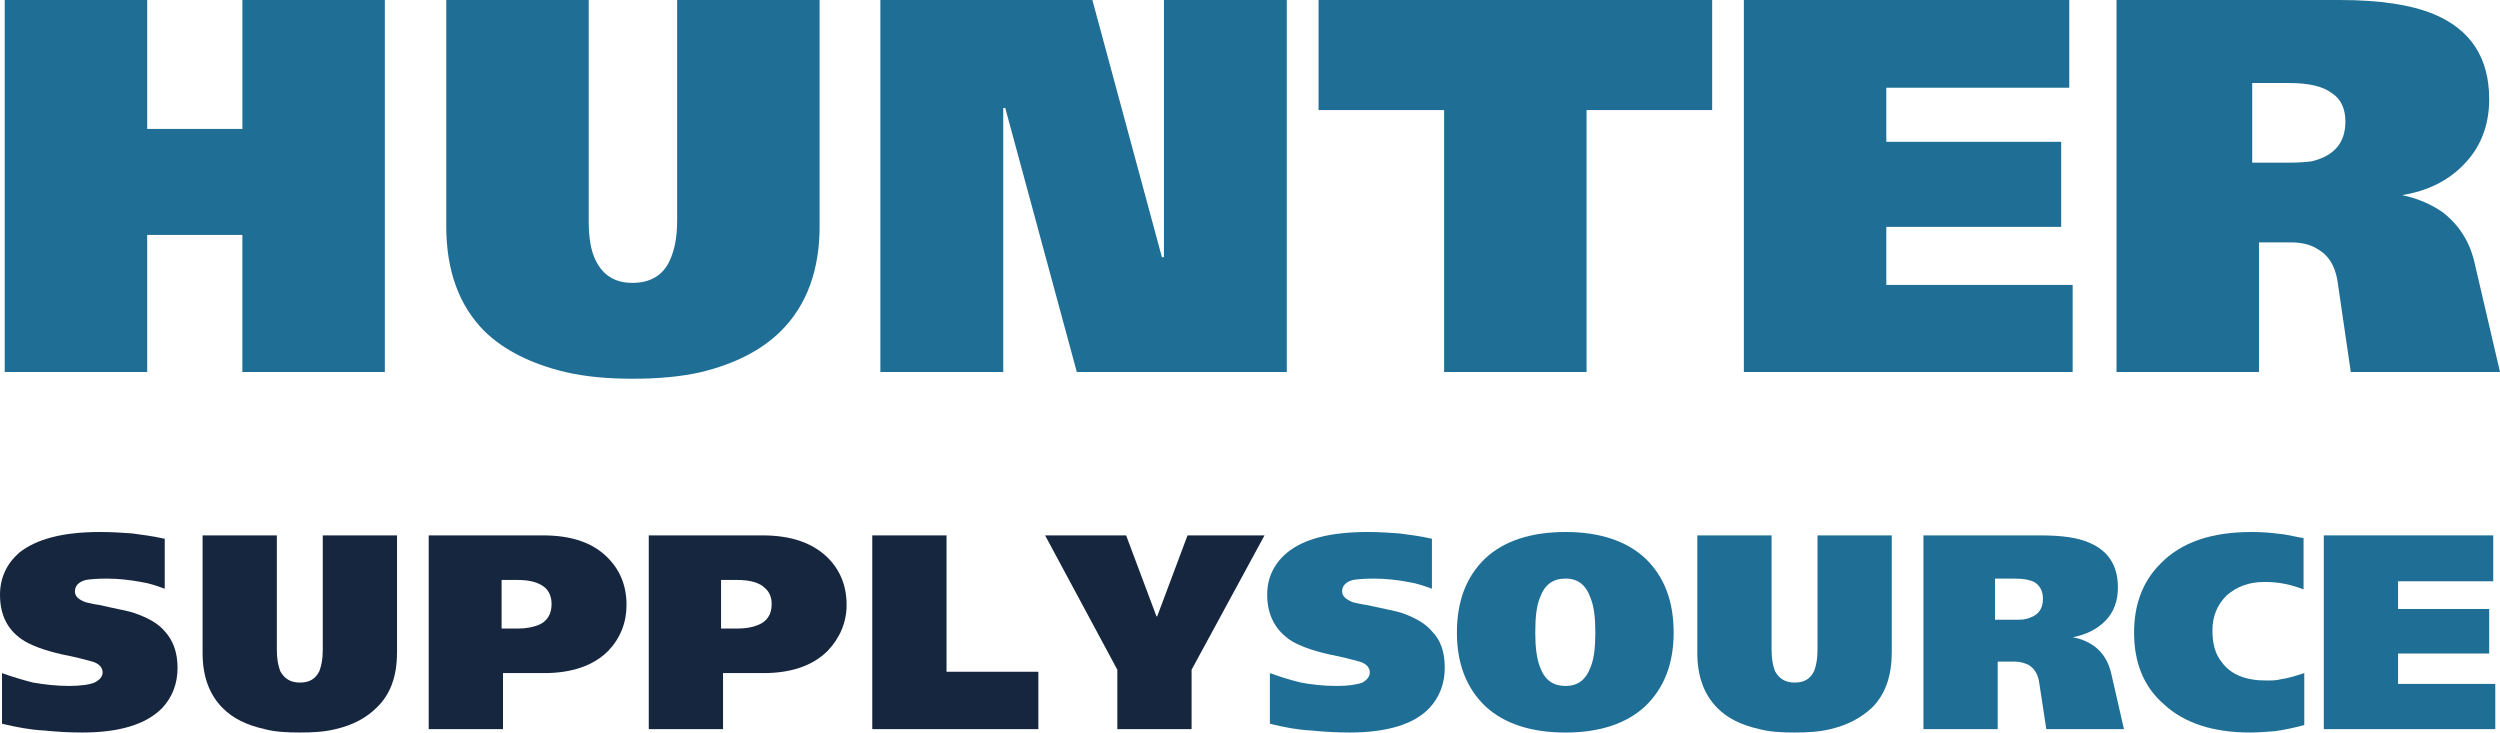
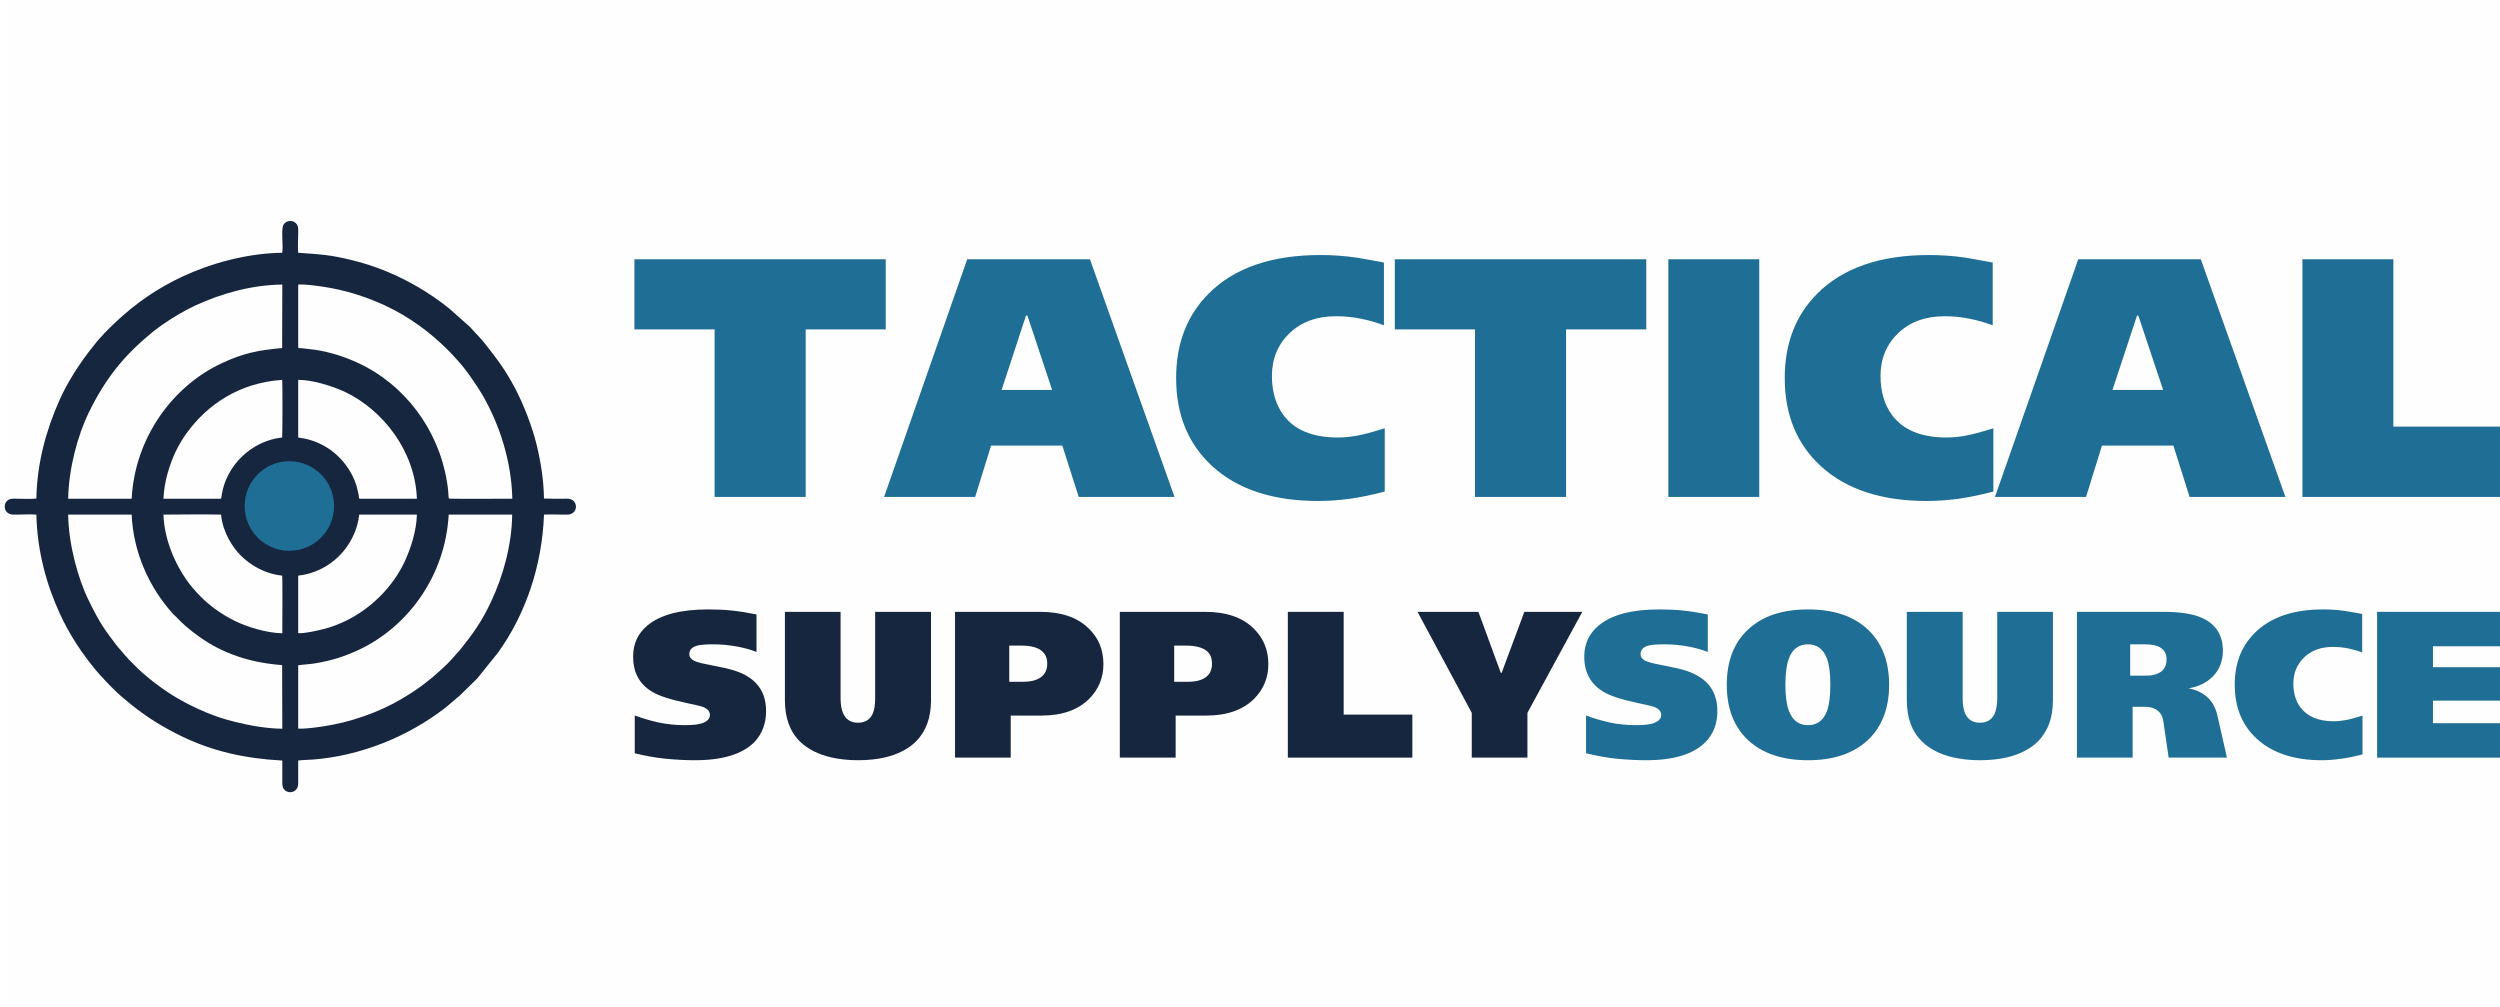
- <svg xmlns="http://www.w3.org/2000/svg" version="1.1" id="Слой_1" x="0px" y="0px" viewBox="0 0 104.967 30.756" style="enable-background:new 0 0 104.967 30.756;" xml:space="preserve">
-   <style type="text/css">
- 	.st0{fill-rule:evenodd;clip-rule:evenodd;fill:#16263F;}
- 	.st1{fill-rule:evenodd;clip-rule:evenodd;fill:#1E6E96;}
- </style>
-   <g>
-     <path class="st0" d="M7.455,28.035c0,0.68-0.227,1.247-0.652,1.701c-0.68,0.68-1.786,1.02-3.345,1.02   c-0.51,0-1.049-0.028-1.616-0.085c-0.567-0.028-1.162-0.142-1.757-0.283v-2.126c0.397,0.142,0.85,0.283,1.304,0.397   C1.871,28.743,2.381,28.8,2.891,28.8s0.879-0.057,1.077-0.142c0.227-0.113,0.34-0.255,0.34-0.425c0-0.198-0.142-0.369-0.425-0.454   c-0.113-0.028-0.397-0.113-0.907-0.227c-0.907-0.17-1.531-0.397-1.928-0.624C0.34,26.504,0,25.852,0,24.973   c0-0.709,0.283-1.304,0.794-1.757c0.737-0.595,1.871-0.879,3.402-0.879c0.482,0,0.907,0.028,1.332,0.057   c0.425,0.057,0.879,0.113,1.389,0.227v2.098c-0.312-0.113-0.624-0.227-0.992-0.283c-0.454-0.085-0.935-0.142-1.446-0.142   c-0.425,0-0.709,0.028-0.879,0.057c-0.312,0.085-0.454,0.255-0.454,0.482c0,0.198,0.142,0.34,0.454,0.454   c0.142,0.028,0.34,0.085,0.567,0.113c0.737,0.17,1.247,0.255,1.474,0.34c0.567,0.198,0.992,0.425,1.276,0.765   C7.257,26.872,7.455,27.383,7.455,28.035L7.455,28.035z" />
-     <path class="st0" d="M16.668,27.411c0,0.992-0.283,1.757-0.85,2.296c-0.425,0.425-0.992,0.737-1.729,0.907   c-0.454,0.113-0.935,0.142-1.502,0.142c-0.539,0-1.049-0.028-1.474-0.142c-0.765-0.17-1.332-0.454-1.757-0.879   c-0.567-0.567-0.85-1.332-0.85-2.324v-4.932h3.118v4.819c0,0.369,0.057,0.652,0.142,0.879c0.17,0.312,0.425,0.482,0.822,0.482   c0.397,0,0.652-0.142,0.822-0.482c0.085-0.227,0.142-0.51,0.142-0.879v-4.819h3.118V27.411z" />
-     <path class="st0" d="M26.306,25.398c0,0.737-0.255,1.389-0.765,1.928c-0.624,0.624-1.531,0.935-2.693,0.935h-1.729v2.353H18v-8.135   h4.791c1.162,0,2.041,0.283,2.665,0.879C26.022,23.896,26.306,24.576,26.306,25.398L26.306,25.398z M23.159,25.37   c0-0.283-0.085-0.51-0.255-0.68c-0.255-0.227-0.624-0.34-1.191-0.34h-0.652v2.041h0.68c0.34,0,0.624-0.057,0.85-0.142   C22.961,26.107,23.159,25.795,23.159,25.37L23.159,25.37z" />
-     <path class="st0" d="M35.546,25.398c0,0.737-0.283,1.389-0.794,1.928c-0.624,0.624-1.531,0.935-2.693,0.935h-1.701v2.353h-3.118   v-8.135h4.762c1.162,0,2.041,0.283,2.693,0.879C35.263,23.896,35.546,24.576,35.546,25.398L35.546,25.398z M32.4,25.37   c0-0.283-0.085-0.51-0.283-0.68c-0.227-0.227-0.624-0.34-1.162-0.34h-0.68v2.041h0.68c0.369,0,0.652-0.057,0.85-0.142   C32.202,26.107,32.4,25.795,32.4,25.37L32.4,25.37z" />
-     <polygon class="st0" points="43.597,30.614 36.624,30.614 36.624,22.479 39.742,22.479 39.742,28.205 43.597,28.205  " />
-     <polygon class="st0" points="53.093,22.479 50.031,28.12 50.031,30.614 46.913,30.614 46.913,28.12 43.88,22.479 47.282,22.479    48.557,25.88 48.586,25.88 49.861,22.479  " />
-     <path class="st1" d="M60.661,28.035c0,0.68-0.227,1.247-0.652,1.701c-0.652,0.68-1.786,1.02-3.345,1.02   c-0.51,0-1.049-0.028-1.616-0.085c-0.567-0.028-1.162-0.142-1.729-0.283v-2.126c0.397,0.142,0.822,0.283,1.304,0.397   c0.454,0.085,0.964,0.142,1.502,0.142c0.482,0,0.85-0.057,1.077-0.142c0.198-0.113,0.312-0.255,0.312-0.425   c0-0.198-0.142-0.369-0.425-0.454c-0.113-0.028-0.397-0.113-0.907-0.227c-0.907-0.17-1.531-0.397-1.928-0.624   c-0.68-0.425-1.049-1.077-1.049-1.956c0-0.709,0.283-1.304,0.822-1.757c0.709-0.595,1.843-0.879,3.402-0.879   c0.454,0,0.879,0.028,1.304,0.057c0.425,0.057,0.907,0.113,1.389,0.227v2.098c-0.312-0.113-0.624-0.227-0.992-0.283   c-0.454-0.085-0.935-0.142-1.446-0.142c-0.425,0-0.709,0.028-0.879,0.057c-0.312,0.085-0.454,0.255-0.454,0.482   c0,0.198,0.17,0.34,0.454,0.454c0.142,0.028,0.34,0.085,0.567,0.113c0.765,0.17,1.247,0.255,1.502,0.34   c0.539,0.198,0.964,0.425,1.247,0.765C60.491,26.872,60.661,27.383,60.661,28.035L60.661,28.035z" />
-     <path class="st1" d="M70.271,26.561c0,1.304-0.397,2.324-1.191,3.09c-0.794,0.737-1.928,1.106-3.345,1.106   c-1.446,0-2.58-0.369-3.373-1.106c-0.794-0.765-1.191-1.786-1.191-3.09c0-1.332,0.397-2.353,1.191-3.118   c0.794-0.737,1.928-1.106,3.373-1.106c1.417,0,2.551,0.369,3.345,1.106C69.874,24.208,70.271,25.228,70.271,26.561L70.271,26.561z    M66.983,26.561c0-0.624-0.057-1.106-0.198-1.446c-0.198-0.567-0.539-0.822-1.049-0.822c-0.539,0-0.879,0.255-1.077,0.794   c-0.142,0.34-0.198,0.822-0.198,1.474c0,0.595,0.057,1.077,0.198,1.446c0.198,0.539,0.539,0.794,1.077,0.794   c0.51,0,0.85-0.255,1.049-0.794C66.926,27.666,66.983,27.184,66.983,26.561L66.983,26.561z" />
-     <path class="st1" d="M79.427,27.411c0,0.992-0.283,1.757-0.822,2.296c-0.454,0.425-1.02,0.737-1.757,0.907   c-0.454,0.113-0.935,0.142-1.502,0.142c-0.539,0-1.049-0.028-1.474-0.142c-0.765-0.17-1.332-0.454-1.757-0.879   c-0.567-0.567-0.85-1.332-0.85-2.324v-4.932h3.118v4.819c0,0.369,0.057,0.652,0.142,0.879c0.17,0.312,0.425,0.482,0.822,0.482   s0.652-0.142,0.822-0.482c0.085-0.227,0.142-0.51,0.142-0.879v-4.819h3.118V27.411z" />
-     <path class="st1" d="M89.178,30.614h-3.26l-0.312-2.041c-0.057-0.283-0.198-0.51-0.425-0.652c-0.17-0.085-0.369-0.142-0.595-0.142   h-0.709v2.835h-3.118v-8.135h4.876c0.907,0,1.587,0.085,2.098,0.312c0.794,0.34,1.191,0.964,1.191,1.871   c0,0.567-0.17,1.049-0.539,1.417c-0.34,0.34-0.794,0.567-1.361,0.68c0.369,0.057,0.652,0.198,0.907,0.369   c0.369,0.283,0.595,0.652,0.709,1.134L89.178,30.614z M85.776,25.143c0-0.283-0.085-0.482-0.283-0.652   c-0.198-0.142-0.51-0.198-0.935-0.198h-0.794v1.729h0.765c0.227,0,0.397,0,0.51-0.028C85.55,25.88,85.776,25.597,85.776,25.143   L85.776,25.143z" />
-     <path class="st1" d="M96.746,30.444c-0.425,0.113-0.822,0.198-1.219,0.255c-0.368,0.028-0.737,0.057-1.049,0.057   c-1.559,0-2.778-0.397-3.628-1.191c-0.85-0.737-1.247-1.757-1.247-3.005c0-1.191,0.369-2.154,1.106-2.891   c0.879-0.907,2.154-1.332,3.827-1.332c0.425,0,0.822,0.028,1.219,0.085c0.113,0,0.368,0.057,0.794,0.142l0.17,0.028v2.154   c-0.227-0.085-0.482-0.17-0.765-0.227c-0.283-0.057-0.567-0.085-0.879-0.085c-0.652,0-1.162,0.198-1.587,0.567   c-0.397,0.397-0.595,0.879-0.595,1.474c0,0.539,0.113,0.992,0.397,1.332c0.368,0.51,0.992,0.765,1.843,0.765   c0.227,0,0.454,0,0.652-0.057c0.227-0.028,0.539-0.113,0.964-0.255V30.444z" />
-     <polygon class="st1" points="104.769,30.614 97.569,30.614 97.569,22.479 104.683,22.479 104.683,24.406 100.687,24.406    100.687,25.569 104.513,25.569 104.513,27.439 100.687,27.439 100.687,28.715 104.769,28.715  " />
-     <path class="st1" d="M16.157,15.619h-5.981V9.865H6.18v5.754H0.198V0H6.18v5.414h3.997V0h5.981V15.619z M34.413,9.496   c0,1.843-0.539,3.317-1.616,4.394c-0.822,0.822-1.956,1.389-3.345,1.729c-0.85,0.198-1.814,0.283-2.891,0.283   c-1.049,0-1.984-0.085-2.835-0.283c-1.417-0.34-2.551-0.907-3.373-1.701c-1.077-1.077-1.616-2.551-1.616-4.422V0h5.981v9.269   c0,0.68,0.085,1.247,0.283,1.644c0.312,0.652,0.822,0.964,1.559,0.964c0.737,0,1.276-0.312,1.559-0.935   c0.198-0.425,0.312-0.964,0.312-1.672V0h5.981V9.496z M54.028,15.619h-8.816L42.208,4.535h-0.085v11.083h-5.159V0h8.901l2.92,10.8   h0.085V0h5.159V15.619z M71.887,4.62h-5.272v10.998h-5.981V4.62h-5.272V0h16.526V4.62z M87.024,15.619H73.219V0h13.663v3.685H79.2   v2.268h7.342v3.572H79.2v2.438h7.824V15.619z M104.967,15.619h-6.265l-0.567-3.883c-0.113-0.595-0.369-1.02-0.822-1.276   c-0.312-0.198-0.68-0.283-1.134-0.283h-1.332v5.443h-5.981V0h9.354c1.701,0,3.005,0.198,3.969,0.595   c1.559,0.652,2.324,1.843,2.324,3.572c0,1.106-0.369,2.041-1.077,2.75c-0.652,0.68-1.531,1.106-2.58,1.276   c0.68,0.142,1.247,0.397,1.729,0.737c0.68,0.539,1.134,1.247,1.332,2.183L104.967,15.619z M98.476,5.102   c0-0.51-0.17-0.935-0.567-1.191c-0.368-0.283-0.964-0.425-1.786-0.425h-1.559v3.345h1.474c0.482,0,0.794-0.028,1.02-0.057   C97.994,6.548,98.476,6.009,98.476,5.102L98.476,5.102z" />
+ <svg xmlns="http://www.w3.org/2000/svg" xml:space="preserve" width="154px" height="62px" version="1.1" style="shape-rendering:geometricPrecision; text-rendering:geometricPrecision; image-rendering:optimizeQuality; fill-rule:evenodd; clip-rule:evenodd" viewBox="0 0 154 62">
+   <defs>
+     <style type="text/css">
+    
+     .fil0 {fill:#FEFEFE}
+     .fil1 {fill:#16263F}
+     .fil2 {fill:#1E6E96}
+     .fil3 {fill:#1E6E96;fill-rule:nonzero}
+    
+   </style>
+   </defs>
+   <g id="Слой_x0020_1">
+     <rect class="fil0" x="0.49" y="-0.17" width="154" height="62" />
+     <path class="fil1" d="M18.37 40.98c0.35,-0.05 0.7,-0.06 1.05,-0.12 0.98,-0.16 1.77,-0.41 2.66,-0.82 3.06,-1.43 5.35,-4.57 5.56,-8.34l3.91 0c-0.02,1.9 -0.58,3.83 -1.28,5.32 -0.58,1.25 -1.14,2.03 -1.93,3.01l-0.59 0.66c-0.2,0.23 -0.84,0.81 -1.07,1 -0.68,0.56 -1.17,0.91 -1.92,1.35 -1.42,0.85 -3.22,1.47 -4.89,1.71 -0.4,0.06 -1.1,0.16 -1.5,0.13l0 -3.9zm-10.58 -0.52c-0.04,-0.04 -0.07,-0.06 -0.1,-0.11l-0.48 -0.56c-0.8,-1.04 -1.07,-1.43 -1.73,-2.77 -0.69,-1.39 -1.26,-3.52 -1.28,-5.32l3.91 0c0.1,2.31 1.07,4.49 2.57,6.14 0.05,0.05 0.1,0.09 0.15,0.14 0.45,0.48 0.86,0.82 1.4,1.21 1.48,1.08 3.22,1.64 5.15,1.78l0.01 3.92c-0.96,-0.01 -2.02,-0.2 -2.9,-0.42 -1.26,-0.3 -2.42,-0.81 -3.51,-1.43 -0.86,-0.49 -2.09,-1.41 -2.78,-2.15 -0.07,-0.08 -0.14,-0.13 -0.21,-0.21 -0.08,-0.07 -0.13,-0.15 -0.2,-0.22zm10.58 -5c1.98,-0.22 3.53,-1.8 3.76,-3.76l3.55 0c-0.02,1 -0.39,2.12 -0.76,2.91 -0.74,1.57 -2.09,2.9 -3.65,3.65 -0.4,0.19 -0.87,0.38 -1.34,0.49 -0.34,0.09 -1.21,0.29 -1.56,0.25l0 -3.54zm-4.75 -3.76c0.09,1.07 0.71,2.03 1.23,2.54 0.58,0.56 1.4,1.09 2.53,1.22 0.03,0.12 0.01,3.34 0.01,3.55 -0.98,-0.02 -2.17,-0.39 -2.92,-0.76 -0.87,-0.43 -1.59,-0.97 -2.13,-1.52 -0.27,-0.27 -0.63,-0.69 -0.84,-0.99 -0.78,-1.1 -1.39,-2.61 -1.43,-4.04 1.11,0 2.4,-0.03 3.48,0l0.07 0zm-3.55 -0.98c0.04,-1.05 0.37,-2.1 0.76,-2.92 0.2,-0.42 0.44,-0.81 0.69,-1.15 1.27,-1.73 3.21,-3.07 5.86,-3.25 0.03,0.19 0.02,3.47 0,3.55 -1.89,0.2 -3.47,1.74 -3.73,3.59 -0.03,0.17 -0.01,0.16 -0.06,0.18l-3.52 0zm8.3 -7.32c0.86,-0.01 2.14,0.39 2.9,0.75 2.35,1.13 4.31,3.67 4.41,6.57l-3.52 0c-0.06,-0.02 -0.04,-0.06 -0.06,-0.2l-0.13 -0.57c-0.07,-0.22 -0.17,-0.47 -0.27,-0.67 -0.54,-1.04 -1.43,-1.82 -2.57,-2.17 -0.39,-0.12 -0.49,-0.1 -0.76,-0.16l0 -3.55zm-14.17 7.32c0.03,-1.84 0.58,-3.9 1.28,-5.33 0.99,-2.02 2.11,-3.45 3.82,-4.85 0.08,-0.07 0.13,-0.12 0.22,-0.18 0.16,-0.12 0.31,-0.24 0.47,-0.35 0.63,-0.43 1.3,-0.85 2.08,-1.21 1.54,-0.7 3.38,-1.25 5.32,-1.27l-0.01 3.91c-1.46,0.13 -2.38,0.31 -3.71,0.93 -3.03,1.41 -5.36,4.58 -5.56,8.35l-3.91 0zm14.17 -13.19c0.41,-0.03 1.11,0.07 1.52,0.13 1.34,0.2 2.59,0.59 3.79,1.14 1.59,0.74 2.84,1.7 3.87,2.72 0.25,0.24 0.39,0.42 0.61,0.65 0.46,0.47 1.2,1.55 1.55,2.14 1.07,1.86 1.79,4.07 1.85,6.41 -0.25,0 -3.76,0.02 -3.91,-0.01 -0.03,-0.14 -0.03,-0.39 -0.05,-0.55 -0.02,-0.16 -0.04,-0.33 -0.07,-0.5 -0.52,-3.2 -2.6,-5.98 -5.49,-7.31 -0.83,-0.38 -1.75,-0.68 -2.68,-0.81l-0.77 -0.09c-0.1,-0.01 -0.22,0.02 -0.22,-0.06l0 -3.79 0 -0.07zm15.14 14.17c0.41,-0.02 0.84,0 1.24,0 0.22,0 0.35,0.02 0.52,-0.09 0.29,-0.19 0.27,-0.63 -0.01,-0.81 -0.16,-0.1 -0.31,-0.08 -0.53,-0.08 -0.39,0 -0.83,0.01 -1.22,-0.01 -0.02,-1.15 -0.2,-2.28 -0.46,-3.34 -0.28,-1.12 -0.78,-2.42 -1.31,-3.43 -0.59,-1.12 -1.04,-1.72 -1.8,-2.69 -0.24,-0.31 -0.51,-0.59 -0.78,-0.88 -0.08,-0.09 -0.14,-0.16 -0.22,-0.24l-1.25 -1.11c-0.56,-0.46 -1.35,-1 -1.96,-1.35 -1.24,-0.72 -2.59,-1.29 -4.03,-1.64 -1.37,-0.34 -1.95,-0.36 -3.33,-0.46 -0.04,-0.2 0,-0.98 0,-1.23 0,-0.21 0.02,-0.38 -0.09,-0.53 -0.23,-0.3 -0.64,-0.24 -0.81,0.02 -0.18,0.28 0,1.37 -0.09,1.74 -2.19,0.03 -4.41,0.66 -6.13,1.46 -1.55,0.73 -2.84,1.61 -4.09,2.78 -0.44,0.41 -1.02,0.99 -1.37,1.46l-0.31 0.39c-0.65,0.85 -1.33,1.91 -1.79,2.93 -0.86,1.92 -1.41,3.95 -1.45,6.12 -0.36,0.04 -0.85,0.01 -1.22,0.01 -0.22,0 -0.36,-0.02 -0.52,0.08 -0.11,0.07 -0.21,0.21 -0.21,0.4 0,0.21 0.1,0.34 0.21,0.41 0.17,0.11 0.3,0.09 0.52,0.09 0.38,0 0.84,-0.03 1.22,0 0.05,2.25 0.63,4.34 1.46,6.13 0.59,1.28 1.34,2.41 2.21,3.46l0.22 0.25c0.04,0.06 0.07,0.08 0.12,0.13 0.25,0.29 0.98,1.04 1.31,1.3l0.52 0.43c1,0.81 2.02,1.43 3.2,2 1.84,0.87 3.79,1.33 6.11,1.45 0,0.4 0,0.81 0,1.22 0,0.21 -0.01,0.38 0.09,0.53 0.18,0.26 0.6,0.28 0.8,-0.01 0.1,-0.14 0.09,-0.34 0.09,-0.54 0,-0.4 0,-0.8 0,-1.2 0.25,-0.04 0.62,-0.04 0.89,-0.06 2.96,-0.23 5.87,-1.41 8.17,-3.19l0.9 -0.76 0.96 -0.94c0.04,-0.05 0.07,-0.06 0.11,-0.11l1.27 -1.58c1.72,-2.37 2.73,-5.41 2.84,-8.51z" />
+     <path class="fil1" d="M47.19 43.81c0,0.76 -0.24,1.39 -0.71,1.89 -0.73,0.75 -1.95,1.13 -3.67,1.13 -0.56,0 -1.15,-0.03 -1.79,-0.09 -0.63,-0.06 -1.27,-0.18 -1.92,-0.34l0 -2.33c0.44,0.17 0.92,0.31 1.44,0.43 0.52,0.11 1.07,0.17 1.65,0.17 0.56,0 0.95,-0.05 1.19,-0.17 0.23,-0.11 0.35,-0.26 0.35,-0.46 0,-0.23 -0.16,-0.4 -0.47,-0.51 -0.11,-0.04 -0.44,-0.11 -0.99,-0.23 -0.99,-0.21 -1.7,-0.44 -2.12,-0.7 -0.77,-0.47 -1.15,-1.18 -1.15,-2.15 0,-0.79 0.29,-1.43 0.88,-1.92 0.79,-0.66 2.04,-0.99 3.75,-0.99 0.5,0 0.99,0.02 1.46,0.07 0.47,0.05 0.97,0.13 1.51,0.24l0 2.31c-0.33,-0.13 -0.69,-0.23 -1.07,-0.31 -0.51,-0.1 -1.04,-0.16 -1.59,-0.16 -0.47,0 -0.8,0.03 -0.99,0.08 -0.33,0.09 -0.49,0.26 -0.49,0.53 0,0.22 0.17,0.38 0.5,0.48 0.16,0.06 0.37,0.1 0.62,0.15 0.83,0.16 1.37,0.28 1.64,0.37 0.61,0.19 1.07,0.47 1.38,0.82 0.4,0.43 0.59,0.99 0.59,1.69z" />
+     <path class="fil1" d="M57.35 43.14c0,1.07 -0.31,1.91 -0.92,2.53 -0.48,0.47 -1.12,0.8 -1.93,0.99 -0.48,0.11 -1.03,0.17 -1.65,0.17 -0.6,0 -1.14,-0.06 -1.63,-0.17 -0.82,-0.19 -1.47,-0.52 -1.94,-0.98 -0.62,-0.61 -0.93,-1.46 -0.93,-2.54l0 -5.45 3.43 0 0 5.33c0,0.39 0.06,0.71 0.17,0.95 0.17,0.36 0.47,0.55 0.9,0.55 0.43,0 0.73,-0.18 0.9,-0.54 0.11,-0.24 0.16,-0.56 0.16,-0.96l0 -5.33 3.44 0 0 5.45z" />
+     <path class="fil1" d="M67.97 40.91c0,0.83 -0.29,1.54 -0.86,2.12 -0.69,0.7 -1.68,1.05 -2.96,1.05l-1.89 0 0 2.59 -3.43 0 0 -8.98 5.25 0c1.28,0 2.26,0.33 2.95,0.99 0.63,0.59 0.94,1.33 0.94,2.23zm-3.46 -0.02c0,-0.33 -0.1,-0.58 -0.3,-0.76 -0.26,-0.24 -0.69,-0.36 -1.29,-0.36l-0.75 0 0 2.23 0.76 0c0.39,0 0.7,-0.04 0.93,-0.14 0.43,-0.18 0.65,-0.5 0.65,-0.97z" />
+     <path class="fil1" d="M78.13 40.91c0,0.83 -0.29,1.54 -0.86,2.12 -0.7,0.7 -1.68,1.05 -2.97,1.05l-1.88 0 0 2.59 -3.44 0 0 -8.98 5.26 0c1.27,0 2.26,0.33 2.95,0.99 0.62,0.59 0.94,1.33 0.94,2.23zm-3.47 -0.02c0,-0.33 -0.09,-0.58 -0.29,-0.76 -0.27,-0.24 -0.7,-0.36 -1.3,-0.36l-0.74 0 0 2.23 0.76 0c0.39,0 0.7,-0.04 0.93,-0.14 0.43,-0.18 0.64,-0.5 0.64,-0.97z" />
+     <polygon class="fil1" points="87,46.67 79.33,46.67 79.33,37.69 82.77,37.69 82.77,44.02 87,44.02 " />
+     <polygon class="fil1" points="97.47,37.69 94.09,43.91 94.09,46.67 90.66,46.67 90.66,43.91 87.32,37.69 91.07,37.69 92.45,41.45 92.5,41.45 93.9,37.69 " />
+     <path class="fil2" d="M105.79 43.81c0,0.76 -0.24,1.39 -0.72,1.89 -0.73,0.75 -1.95,1.13 -3.67,1.13 -0.55,0 -1.15,-0.03 -1.78,-0.09 -0.63,-0.06 -1.27,-0.18 -1.92,-0.34l0 -2.33c0.43,0.17 0.91,0.31 1.43,0.43 0.52,0.11 1.08,0.17 1.66,0.17 0.55,0 0.95,-0.05 1.18,-0.17 0.24,-0.11 0.36,-0.26 0.36,-0.46 0,-0.23 -0.16,-0.4 -0.48,-0.51 -0.1,-0.04 -0.43,-0.11 -0.99,-0.23 -0.99,-0.21 -1.69,-0.44 -2.11,-0.7 -0.77,-0.47 -1.16,-1.18 -1.16,-2.15 0,-0.79 0.3,-1.43 0.89,-1.92 0.79,-0.66 2.03,-0.99 3.74,-0.99 0.51,0 1,0.02 1.47,0.07 0.47,0.05 0.97,0.13 1.51,0.24l0 2.31c-0.33,-0.13 -0.69,-0.23 -1.08,-0.31 -0.5,-0.1 -1.03,-0.16 -1.59,-0.16 -0.47,0 -0.8,0.03 -0.99,0.08 -0.32,0.09 -0.48,0.26 -0.48,0.53 0,0.22 0.16,0.38 0.5,0.48 0.16,0.06 0.36,0.1 0.61,0.15 0.83,0.16 1.38,0.28 1.64,0.37 0.61,0.19 1.07,0.47 1.39,0.82 0.39,0.43 0.59,0.99 0.59,1.69z" />
+     <path class="fil2" d="M116.37 42.18c0,1.45 -0.44,2.58 -1.31,3.41 -0.88,0.82 -2.11,1.24 -3.69,1.24 -1.58,0 -2.81,-0.42 -3.69,-1.24 -0.88,-0.83 -1.31,-1.96 -1.31,-3.41 0,-1.44 0.43,-2.58 1.31,-3.4 0.88,-0.83 2.11,-1.24 3.69,-1.24 1.58,0 2.81,0.41 3.69,1.24 0.87,0.82 1.31,1.96 1.31,3.4zm-3.62 0c0,-0.68 -0.07,-1.21 -0.2,-1.59 -0.22,-0.6 -0.62,-0.9 -1.18,-0.9 -0.57,0 -0.97,0.3 -1.18,0.89 -0.14,0.37 -0.21,0.91 -0.21,1.6 0,0.69 0.07,1.22 0.21,1.59 0.22,0.6 0.61,0.9 1.18,0.9 0.57,0 0.96,-0.29 1.18,-0.89 0.13,-0.37 0.2,-0.9 0.2,-1.6z" />
+     <path class="fil2" d="M126.46 43.14c0,1.07 -0.31,1.91 -0.92,2.53 -0.48,0.47 -1.12,0.8 -1.93,0.99 -0.48,0.11 -1.03,0.17 -1.65,0.17 -0.6,0 -1.14,-0.06 -1.63,-0.17 -0.82,-0.19 -1.46,-0.52 -1.93,-0.98 -0.63,-0.61 -0.94,-1.46 -0.94,-2.54l0 -5.45 3.44 0 0 5.33c0,0.39 0.05,0.71 0.16,0.95 0.17,0.36 0.47,0.55 0.9,0.55 0.43,0 0.73,-0.18 0.9,-0.54 0.11,-0.24 0.17,-0.56 0.17,-0.96l0 -5.33 3.43 0 0 5.45z" />
+     <path class="fil2" d="M137.18 46.67l-3.59 0 -0.33 -2.24c-0.05,-0.35 -0.21,-0.59 -0.46,-0.73 -0.18,-0.11 -0.4,-0.16 -0.66,-0.16l-0.77 0 0 3.13 -3.43 0 0 -8.98 5.37 0c0.97,0 1.74,0.12 2.28,0.35 0.89,0.38 1.34,1.06 1.34,2.05 0,0.63 -0.21,1.16 -0.62,1.58 -0.38,0.38 -0.87,0.63 -1.49,0.73 0.4,0.08 0.73,0.22 1,0.42 0.4,0.3 0.65,0.72 0.77,1.25l0.59 2.6zm-3.72 -6.04c0,-0.31 -0.1,-0.54 -0.32,-0.7 -0.22,-0.16 -0.56,-0.24 -1.02,-0.24l-0.9 0 0 1.93 0.85 0c0.26,0 0.45,-0.01 0.57,-0.04 0.55,-0.12 0.82,-0.44 0.82,-0.95z" />
+     <path class="fil2" d="M145.53 46.47c-0.46,0.12 -0.9,0.22 -1.33,0.27 -0.43,0.06 -0.82,0.09 -1.18,0.09 -1.7,0 -3.03,-0.44 -3.99,-1.31 -0.91,-0.83 -1.37,-1.94 -1.37,-3.34 0,-1.3 0.4,-2.36 1.22,-3.18 0.96,-0.97 2.37,-1.46 4.23,-1.46 0.45,0 0.89,0.03 1.32,0.09 0.13,0.02 0.42,0.07 0.87,0.15l0.21 0.04 0 2.37c-0.26,-0.1 -0.54,-0.18 -0.86,-0.25 -0.31,-0.06 -0.63,-0.09 -0.95,-0.09 -0.72,0 -1.3,0.21 -1.75,0.63 -0.45,0.43 -0.68,0.97 -0.68,1.63 0,0.58 0.15,1.08 0.44,1.47 0.42,0.56 1.1,0.85 2.05,0.85 0.24,0 0.48,-0.03 0.72,-0.07 0.24,-0.04 0.59,-0.13 1.05,-0.28l0 2.39z" />
+     <polygon class="fil2" points="154.36,46.67 146.43,46.67 146.43,37.69 154.27,37.69 154.27,39.81 149.87,39.81 149.87,41.1 154.07,41.1 154.07,43.16 149.87,43.16 149.87,44.55 154.36,44.55 " />
+     <path class="fil3" d="M54.56 20.29l-4.93 0 0 10.32 -5.61 0 0 -10.32 -4.94 0 0 -4.32 15.48 0 0 4.32zm17.79 10.32l-5.9 0 -1.01 -3.16 -4.39 0 -0.98 3.16 -5.61 0 5.12 -14.64 7.56 0 5.21 14.64zm-7.54 -6.59l-1.52 -4.58 -0.09 0 -1.5 4.58 3.11 0zm20.49 6.26c-0.76,0.2 -1.48,0.35 -2.18,0.45 -0.7,0.09 -1.34,0.13 -1.92,0.13 -2.78,0 -4.95,-0.71 -6.51,-2.13 -1.49,-1.36 -2.24,-3.17 -2.24,-5.44 0,-2.12 0.66,-3.85 1.99,-5.19 1.57,-1.59 3.88,-2.39 6.9,-2.39 0.74,0 1.46,0.05 2.16,0.15 0.21,0.03 0.68,0.11 1.42,0.25l0.33 0.06 0 3.87c-0.41,-0.16 -0.88,-0.3 -1.39,-0.4 -0.51,-0.11 -1.03,-0.16 -1.56,-0.16 -1.17,0 -2.12,0.34 -2.85,1.03 -0.73,0.7 -1.1,1.58 -1.1,2.65 0,0.96 0.24,1.77 0.71,2.41 0.68,0.92 1.8,1.38 3.35,1.38 0.39,0 0.78,-0.04 1.17,-0.11 0.39,-0.07 0.96,-0.22 1.72,-0.46l0 3.9zm16.11 -9.99l-4.94 0 0 10.32 -5.61 0 0 -10.32 -4.94 0 0 -4.32 15.49 0 0 4.32zm6.96 10.32l-5.6 0 0 -14.64 5.6 0 0 14.64zm14.42 -0.33c-0.76,0.2 -1.48,0.35 -2.18,0.45 -0.7,0.09 -1.34,0.13 -1.92,0.13 -2.78,0 -4.95,-0.71 -6.51,-2.13 -1.49,-1.36 -2.24,-3.17 -2.24,-5.44 0,-2.12 0.66,-3.85 1.99,-5.19 1.58,-1.59 3.88,-2.39 6.9,-2.39 0.74,0 1.46,0.05 2.16,0.15 0.21,0.03 0.68,0.11 1.42,0.25l0.34 0.06 0 3.87c-0.42,-0.16 -0.89,-0.3 -1.4,-0.4 -0.5,-0.11 -1.02,-0.16 -1.55,-0.16 -1.18,0 -2.13,0.34 -2.86,1.03 -0.73,0.7 -1.1,1.58 -1.1,2.65 0,0.96 0.24,1.77 0.71,2.41 0.69,0.92 1.8,1.38 3.35,1.38 0.39,0 0.78,-0.04 1.17,-0.11 0.39,-0.07 0.96,-0.22 1.72,-0.46l0 3.9zm17.99 0.33l-5.9 0 -1 -3.16 -4.4 0 -0.98 3.16 -5.61 0 5.13 -14.64 7.55 0 5.21 14.64zm-7.53 -6.59l-1.53 -4.58 -0.08 0 -1.51 4.58 3.12 0zm21.09 6.59l-12.51 0 0 -14.64 5.6 0 0 10.31 6.91 0 0 4.33z" />
+     <path class="fil2" d="M17.82 28.41c-1.52,0 -2.75,1.24 -2.75,2.76 0,1.52 1.23,2.76 2.75,2.76 1.53,0 2.76,-1.24 2.76,-2.76 0,-1.52 -1.23,-2.76 -2.76,-2.76z" />
  </g>
</svg>
